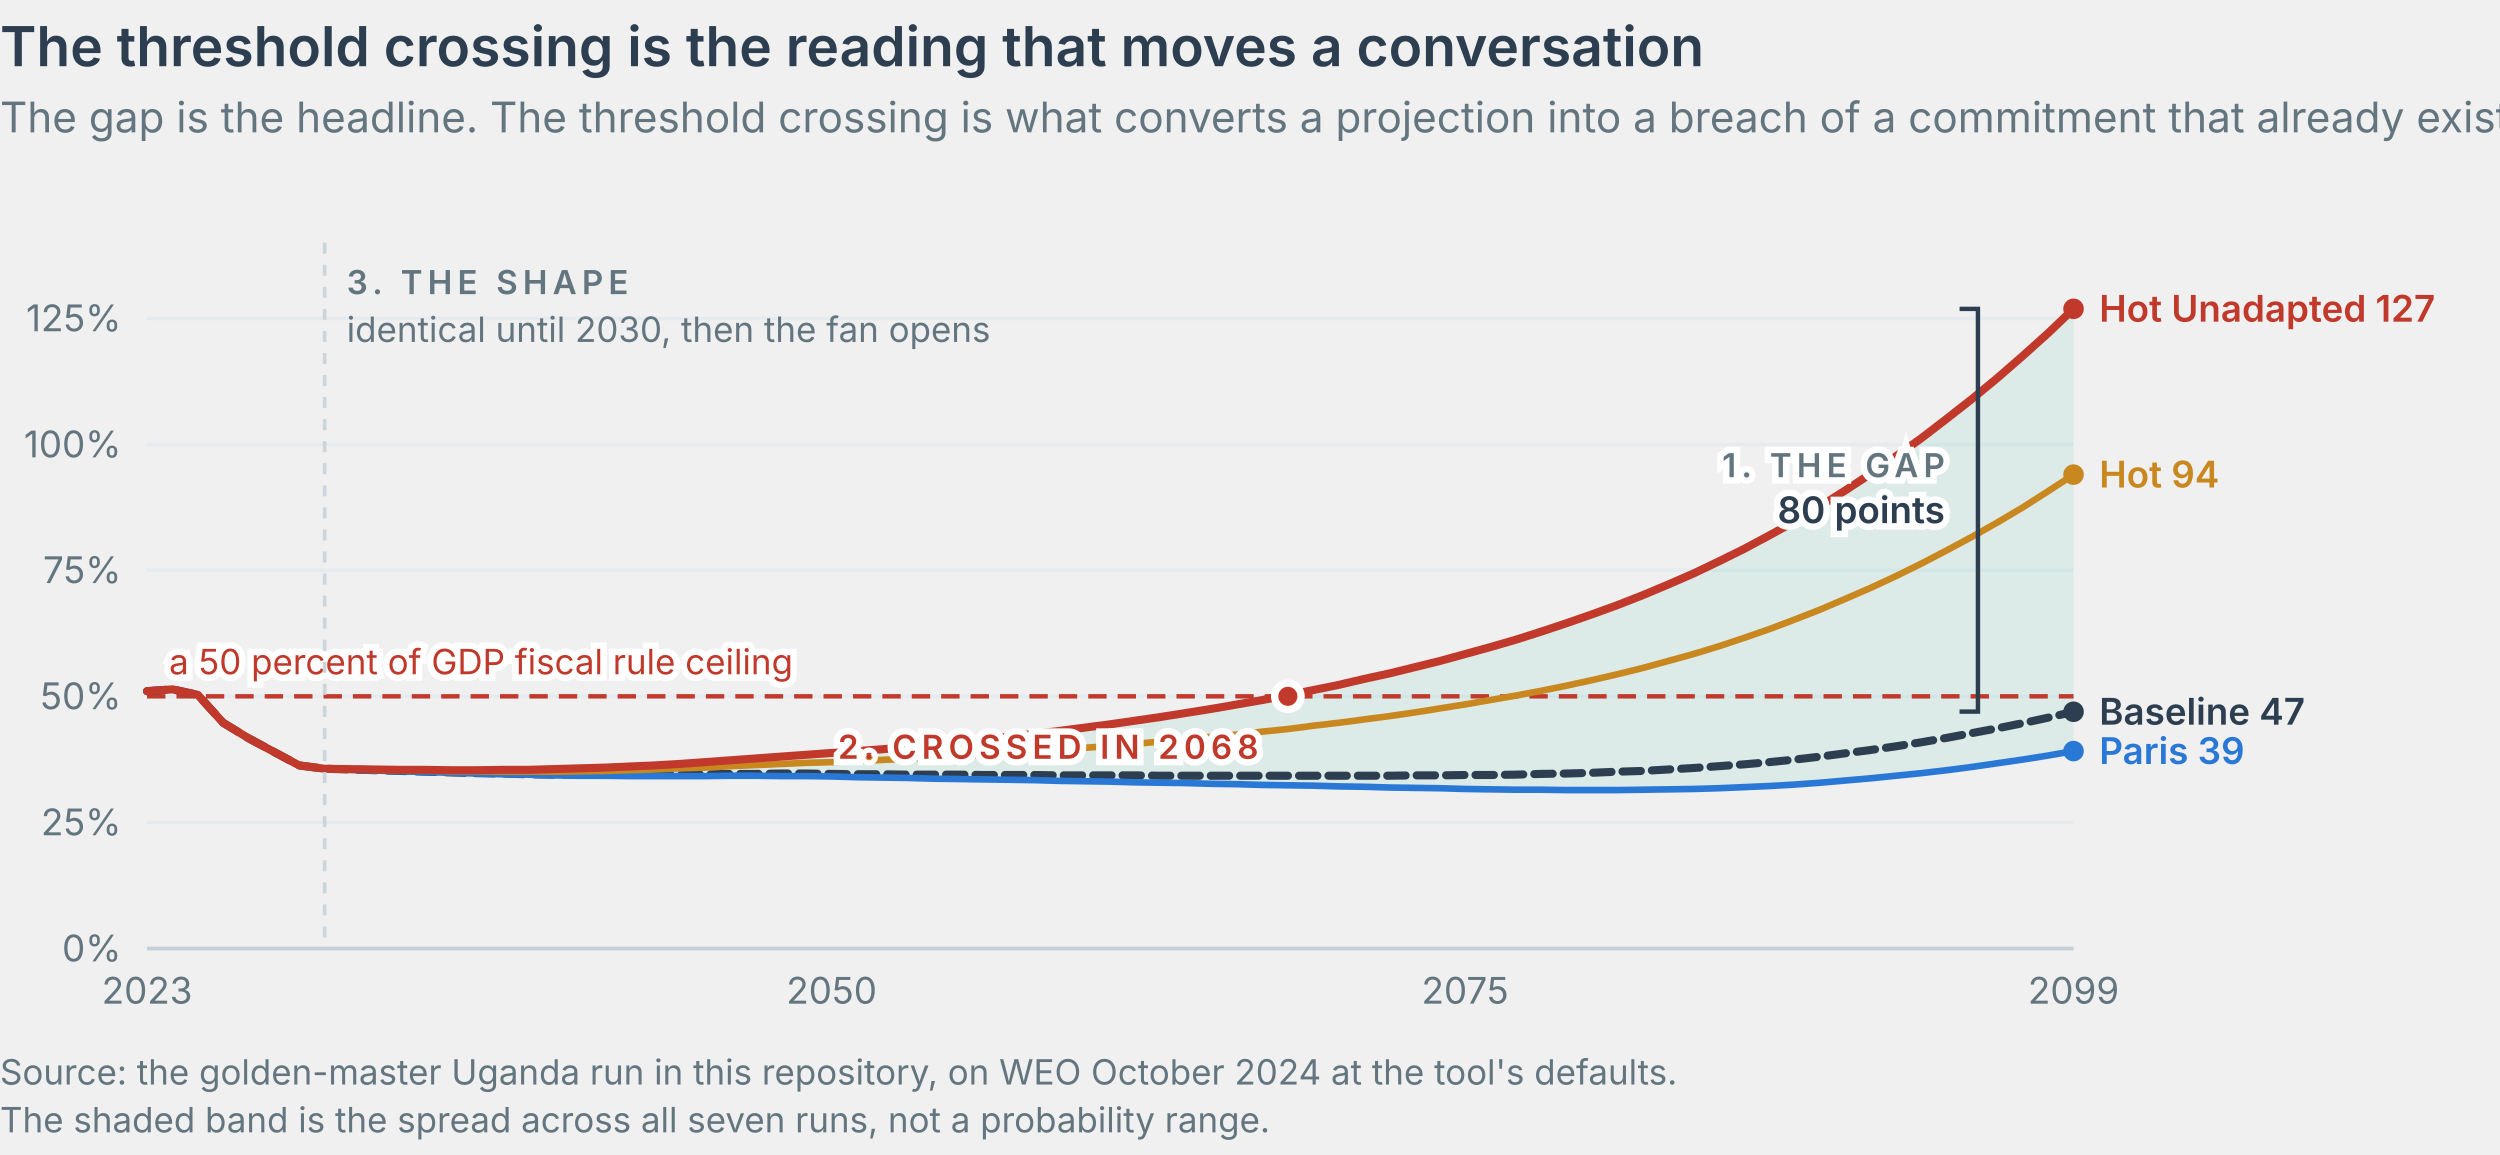
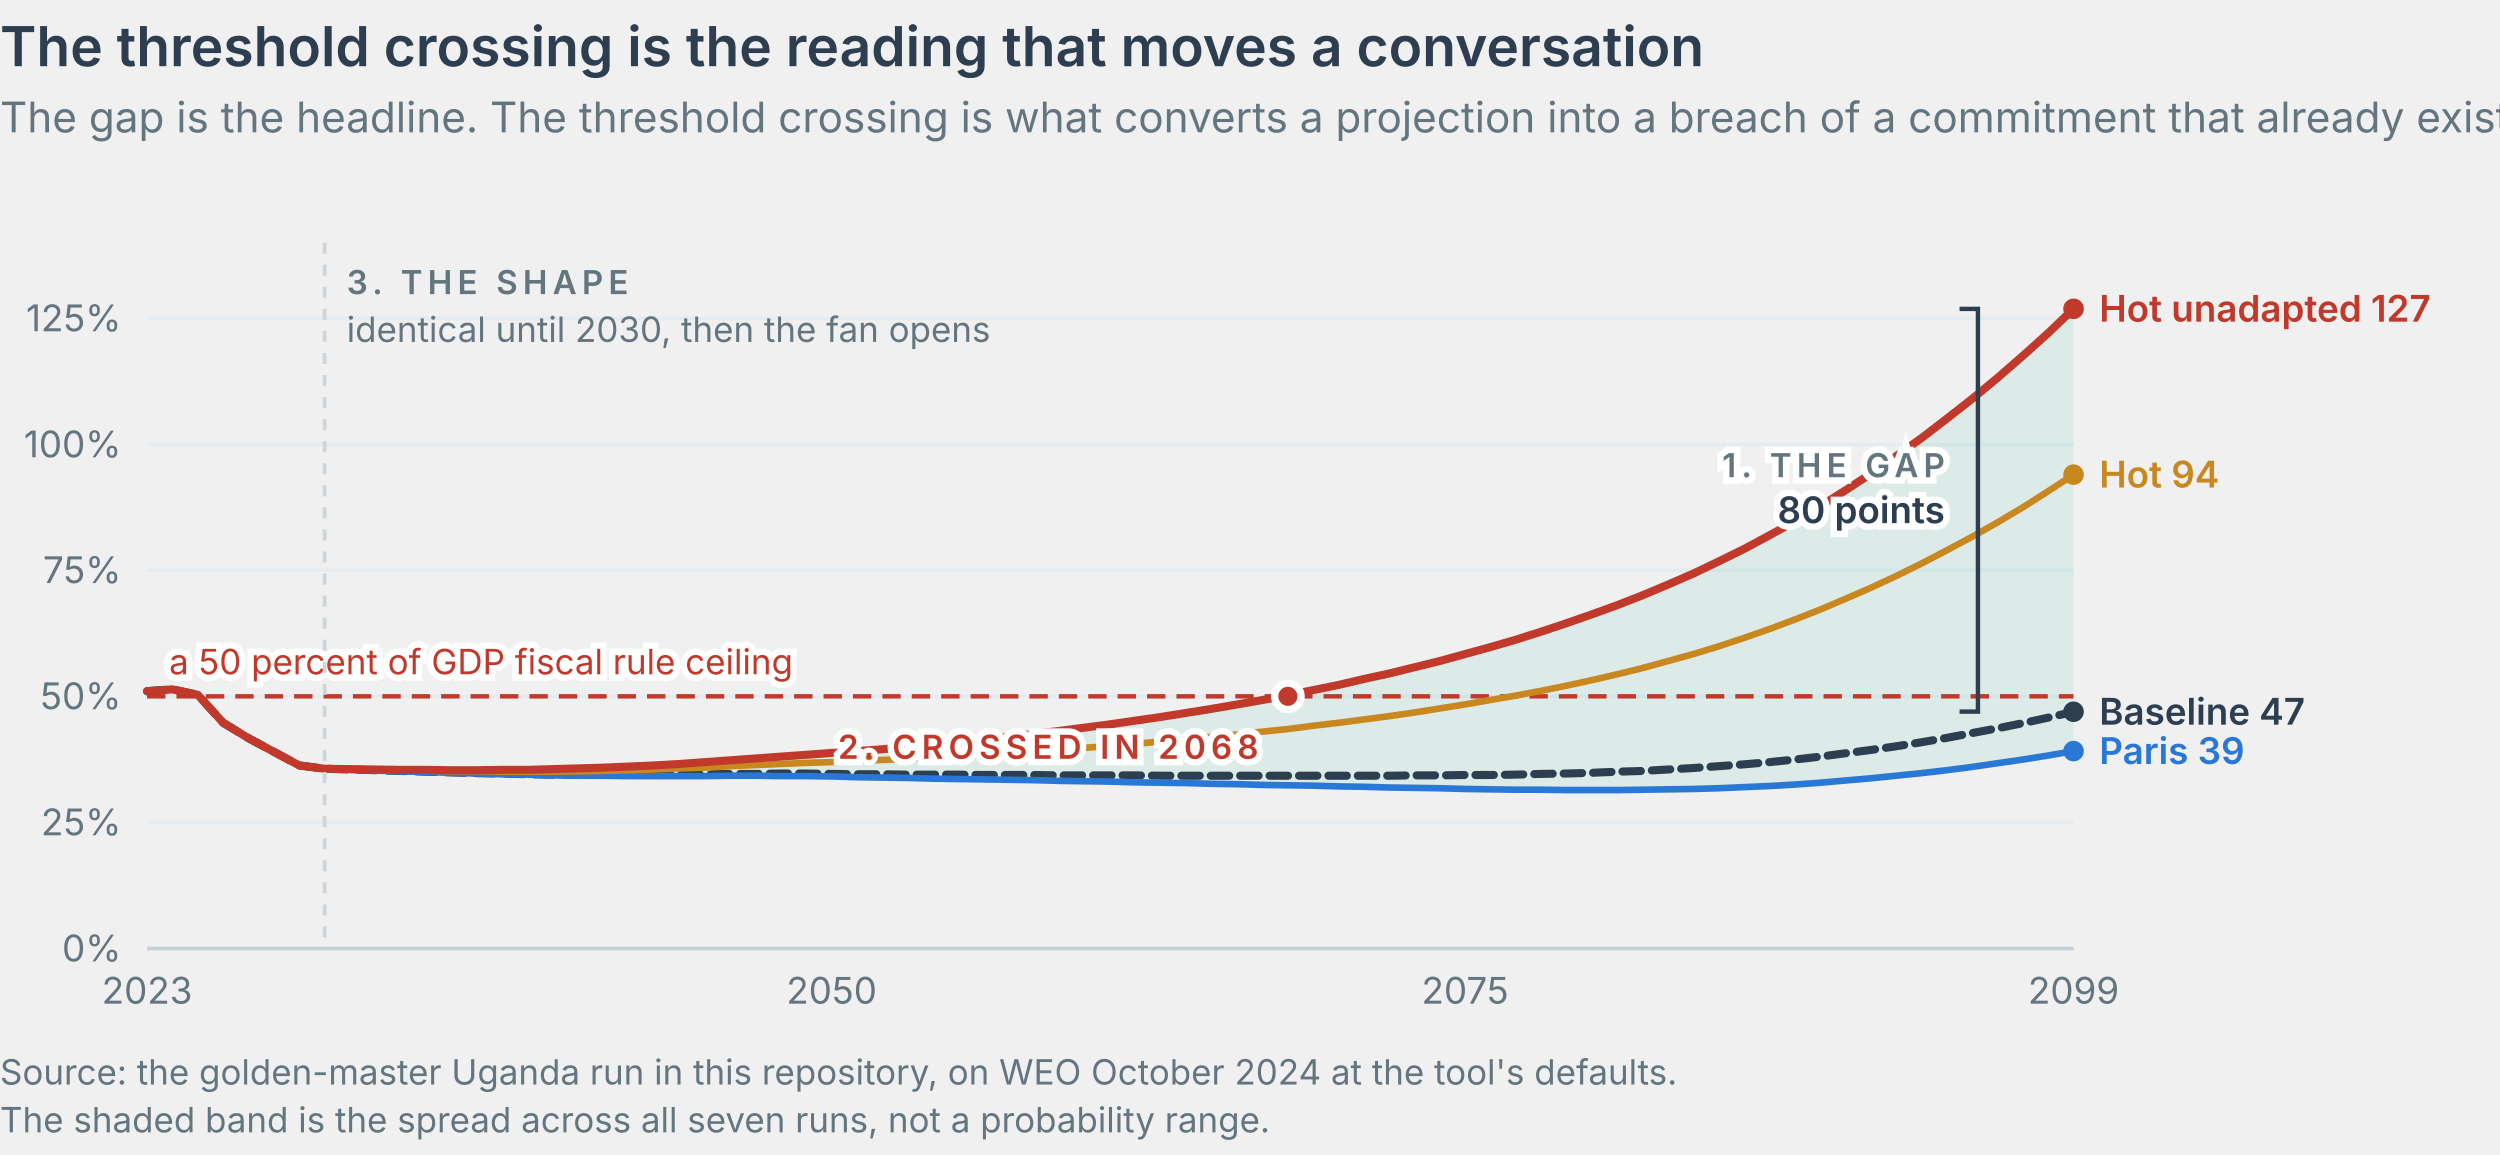
<svg xmlns="http://www.w3.org/2000/svg" viewBox="0 0 680 314" role="img" aria-label="The threshold crossing is the reading that moves a conversation. The gap is the headline. The threshold crossing is what converts a projection into a breach of a commitment that already exists." preserveAspectRatio="xMidYMid meet">
  <defs>
    <marker id="qcx-head" viewBox="0 0 10 10" refX="9" refY="5" markerWidth="6" markerHeight="6" orient="auto-start-reverse">
      <path d="M 0 1 L 9 5 L 0 9 z" fill="#CBD5DB" />
    </marker>
    <marker id="qcx-head-accent" viewBox="0 0 10 10" refX="9" refY="5" markerWidth="6" markerHeight="6" orient="auto-start-reverse">
      <path d="M 0 1 L 9 5 L 0 9 z" fill="#16A085" />
    </marker>
    <marker id="qcx-head-red" viewBox="0 0 10 10" refX="9" refY="5" markerWidth="6" markerHeight="6" orient="auto-start-reverse">
      <path d="M 0 1 L 9 5 L 0 9 z" fill="#C0392B" />
    </marker>
  </defs>
  <style>.qcx-sans{font-family:"Söhne","Inter",system-ui,-apple-system,sans-serif;}.qcx-serif{font-family:"Tiempos Headline","IBM Plex Serif",Georgia,serif;}</style>
  <text class="qcx-sans" x="0.0" y="18.0" font-size="15" font-weight="600" fill="#2C3E50" text-anchor="start">The threshold crossing is the reading that moves a conversation</text>
  <text class="qcx-sans" x="0.0" y="36.0" font-size="11.5" font-weight="400" fill="#63757F" text-anchor="start">The gap is the headline. The threshold crossing is what converts a projection into a breach of a commitment that already exists.</text>
  <line x1="40.0" y1="258.0" x2="564.0" y2="258.0" stroke="#E6EBEF" stroke-width="1" />
  <text class="qcx-sans" x="33.0" y="261.5" font-size="10" font-weight="400" fill="#63757F" text-anchor="end">0%</text>
  <line x1="40.0" y1="223.7" x2="564.0" y2="223.7" stroke="#E6EBEF" stroke-width="1" />
  <text class="qcx-sans" x="33.0" y="227.2" font-size="10" font-weight="400" fill="#63757F" text-anchor="end">25%</text>
  <line x1="40.0" y1="189.4" x2="564.0" y2="189.4" stroke="#E6EBEF" stroke-width="1" />
  <text class="qcx-sans" x="33.0" y="192.9" font-size="10" font-weight="400" fill="#63757F" text-anchor="end">50%</text>
  <line x1="40.0" y1="155.1" x2="564.0" y2="155.1" stroke="#E6EBEF" stroke-width="1" />
  <text class="qcx-sans" x="33.0" y="158.6" font-size="10" font-weight="400" fill="#63757F" text-anchor="end">75%</text>
  <line x1="40.0" y1="120.9" x2="564.0" y2="120.9" stroke="#E6EBEF" stroke-width="1" />
  <text class="qcx-sans" x="33.0" y="124.4" font-size="10" font-weight="400" fill="#63757F" text-anchor="end">100%</text>
  <line x1="40.0" y1="86.6" x2="564.0" y2="86.6" stroke="#E6EBEF" stroke-width="1" />
  <text class="qcx-sans" x="33.0" y="90.1" font-size="10" font-weight="400" fill="#63757F" text-anchor="end">125%</text>
  <line x1="40.0" y1="258.0" x2="564.0" y2="258.0" stroke="#C4CED5" stroke-width="1" />
  <text class="qcx-sans" x="40.0" y="273.0" font-size="10" font-weight="400" fill="#63757F" text-anchor="middle">2023</text>
  <text class="qcx-sans" x="226.2" y="273.0" font-size="10" font-weight="400" fill="#63757F" text-anchor="middle">2050</text>
  <text class="qcx-sans" x="398.5" y="273.0" font-size="10" font-weight="400" fill="#63757F" text-anchor="middle">2075</text>
  <text class="qcx-sans" x="564.0" y="273.0" font-size="10" font-weight="400" fill="#63757F" text-anchor="middle">2099</text>
  <polygon points="40.0,188.0 46.9,187.5 53.8,189.0 60.7,196.6 67.6,200.8 74.5,204.5 81.4,208.2 88.3,209.1 95.2,209.2 102.1,209.3 108.9,209.4 115.8,209.4 122.7,209.5 129.6,209.5 136.5,209.4 143.4,209.4 150.3,209.2 157.2,209.0 164.1,208.8 171.0,208.5 177.9,208.2 184.8,207.8 191.7,207.3 198.6,206.8 205.5,206.3 212.4,205.8 219.3,205.3 226.2,204.8 233.1,204.3 239.9,203.8 246.8,203.2 253.7,202.6 260.6,201.9 267.5,201.2 274.4,200.4 281.3,199.6 288.2,198.8 295.1,197.9 302.0,197.0 308.9,196.0 315.8,195.0 322.7,193.9 329.6,192.8 336.5,191.6 343.4,190.4 350.3,189.1 357.2,187.7 364.1,186.3 370.9,184.7 377.8,183.2 384.7,181.5 391.6,179.8 398.5,177.9 405.4,176.0 412.3,174.0 419.2,171.8 426.1,169.5 433.0,167.1 439.9,164.6 446.8,161.9 453.7,159.0 460.6,156.0 467.5,152.7 474.4,149.3 481.3,145.6 488.2,141.8 495.1,137.7 501.9,133.4 508.8,128.9 515.7,124.1 522.6,119.2 529.5,113.9 536.4,108.5 543.3,102.8 550.2,96.8 557.1,90.6 564.0,84.0 564.0,204.3 557.1,205.5 550.2,206.6 543.3,207.6 536.4,208.6 529.5,209.5 522.6,210.3 515.7,211.0 508.8,211.7 501.9,212.3 495.1,212.9 488.2,213.4 481.3,213.8 474.4,214.1 467.5,214.4 460.6,214.6 453.7,214.7 446.8,214.8 439.9,214.9 433.0,214.9 426.1,214.9 419.2,214.8 412.3,214.8 405.4,214.7 398.5,214.6 391.6,214.4 384.7,214.3 377.8,214.2 370.9,214.0 364.1,213.9 357.2,213.7 350.3,213.6 343.4,213.5 336.5,213.3 329.6,213.2 322.7,213.0 315.8,212.9 308.9,212.8 302.0,212.6 295.1,212.5 288.2,212.4 281.3,212.2 274.4,212.1 267.5,212.0 260.6,211.9 253.7,211.8 246.8,211.6 239.9,211.5 233.1,211.4 226.2,211.2 219.3,211.1 212.4,211.1 205.5,211.0 198.6,211.0 191.7,211.1 184.8,211.1 177.9,211.1 171.0,211.1 164.1,211.0 157.2,211.0 150.3,210.9 143.4,210.7 136.5,210.6 129.6,210.4 122.7,210.2 115.8,210.0 108.9,209.8 102.1,209.6 95.2,209.4 88.3,209.1 81.4,208.2 74.5,204.5 67.6,200.8 60.7,196.6 53.8,189.0 46.9,187.5 40.0,188.0" fill="#1ABC9C" fill-opacity="0.09" />
  <line x1="40.0" y1="189.4" x2="564.0" y2="189.4" stroke="#C0392B" stroke-width="1.2" stroke-dasharray="5 3" />
  <text class="qcx-sans" x="46.0" y="183.4" font-size="9.5" font-weight="400" fill="#C0392B" text-anchor="start" stroke="#FFFFFF" stroke-width="3.5" paint-order="stroke">a 50 percent of GDP fiscal rule ceiling</text>
  <polyline points="40.0,188.0 46.9,187.5 53.8,189.0 60.7,196.6 67.6,200.8 74.5,204.5 81.4,208.2 88.3,209.1 95.2,209.3 102.1,209.5 108.9,209.7 115.8,209.9 122.7,210.1 129.6,210.3 136.5,210.4 143.4,210.6 150.3,210.7 157.2,210.7 164.1,210.8 171.0,210.7 177.9,210.7 184.8,210.7 191.7,210.6 198.6,210.5 205.5,210.5 212.4,210.4 219.3,210.4 226.2,210.5 233.1,210.6 239.9,210.6 246.8,210.7 253.7,210.7 260.6,210.7 267.5,210.8 274.4,210.8 281.3,210.8 288.2,210.9 295.1,210.9 302.0,210.9 308.9,210.9 315.8,211.0 322.7,211.0 329.6,211.0 336.5,211.0 343.4,211.0 350.3,211.0 357.2,211.0 364.1,211.0 370.9,211.0 377.8,211.0 384.7,210.9 391.6,210.9 398.5,210.8 405.4,210.8 412.3,210.7 419.2,210.5 426.1,210.4 433.0,210.2 439.9,209.9 446.8,209.7 453.7,209.3 460.6,208.9 467.5,208.4 474.4,207.9 481.3,207.3 488.2,206.6 495.1,205.8 501.9,204.9 508.8,204.0 515.7,203.0 522.6,201.9 529.5,200.7 536.4,199.4 543.3,198.1 550.2,196.7 557.1,195.2 564.0,193.6" fill="none" stroke="#2C3E50" stroke-width="2.2" stroke-linejoin="round" stroke-linecap="round" stroke-dasharray="5 3" />
  <circle cx="564.0" cy="193.6" r="2.8" fill="#2C3E50" />
  <text class="qcx-sans" x="571.0" y="197.1" font-size="10" font-weight="600" fill="#2C3E50" text-anchor="start">Baseline 47</text>
  <polyline points="40.0,188.0 46.9,187.5 53.8,189.0 60.7,196.6 67.6,200.8 74.5,204.5 81.4,208.2 88.3,209.1 95.2,209.4 102.1,209.6 108.9,209.8 115.8,210.0 122.7,210.2 129.6,210.4 136.5,210.6 143.4,210.7 150.3,210.9 157.2,211.0 164.1,211.0 171.0,211.1 177.9,211.1 184.8,211.1 191.7,211.1 198.6,211.0 205.5,211.0 212.4,211.1 219.3,211.1 226.2,211.2 233.1,211.4 239.9,211.5 246.8,211.6 253.7,211.8 260.6,211.9 267.5,212.0 274.4,212.1 281.3,212.2 288.2,212.4 295.1,212.5 302.0,212.6 308.9,212.8 315.8,212.9 322.7,213.0 329.6,213.2 336.5,213.3 343.4,213.5 350.3,213.6 357.2,213.7 364.1,213.9 370.9,214.0 377.8,214.2 384.7,214.3 391.6,214.4 398.5,214.6 405.4,214.7 412.3,214.8 419.2,214.8 426.1,214.9 433.0,214.9 439.9,214.9 446.8,214.8 453.7,214.7 460.6,214.6 467.5,214.4 474.4,214.1 481.3,213.8 488.2,213.4 495.1,212.9 501.9,212.3 508.8,211.7 515.7,211.0 522.6,210.3 529.5,209.5 536.4,208.6 543.3,207.6 550.2,206.6 557.1,205.5 564.0,204.3" fill="none" stroke="#2a78d6" stroke-width="1.8" stroke-linejoin="round" stroke-linecap="round" />
  <circle cx="564.0" cy="204.3" r="2.8" fill="#2a78d6" />
  <text class="qcx-sans" x="571.0" y="207.8" font-size="10" font-weight="600" fill="#2a78d6" text-anchor="start">Paris 39</text>
  <polyline points="40.0,188.0 46.9,187.5 53.8,189.0 60.7,196.6 67.6,200.8 74.5,204.5 81.4,208.2 88.3,209.1 95.2,209.3 102.1,209.4 108.9,209.5 115.8,209.6 122.7,209.8 129.6,209.8 136.5,209.9 143.4,209.9 150.3,209.9 157.2,209.8 164.1,209.7 171.0,209.5 177.9,209.3 184.8,209.0 191.7,208.8 198.6,208.4 205.5,208.1 212.4,207.8 219.3,207.5 226.2,207.3 233.1,207.0 239.9,206.7 246.8,206.4 253.7,206.0 260.6,205.7 267.5,205.3 274.4,204.8 281.3,204.4 288.2,203.9 295.1,203.4 302.0,202.9 308.9,202.3 315.8,201.7 322.7,201.1 329.6,200.4 336.5,199.8 343.4,199.0 350.3,198.3 357.2,197.4 364.1,196.6 370.9,195.7 377.8,194.8 384.7,193.8 391.6,192.7 398.5,191.6 405.4,190.4 412.3,189.2 419.2,187.9 426.1,186.5 433.0,185.0 439.9,183.4 446.8,181.7 453.7,179.8 460.6,177.9 467.5,175.8 474.4,173.5 481.3,171.1 488.2,168.5 495.1,165.8 501.9,162.9 508.8,159.9 515.7,156.7 522.6,153.3 529.5,149.7 536.4,146.0 543.3,142.1 550.2,138.0 557.1,133.6 564.0,129.1" fill="none" stroke="#C9871F" stroke-width="1.8" stroke-linejoin="round" stroke-linecap="round" />
  <circle cx="564.0" cy="129.1" r="2.8" fill="#C9871F" />
  <text class="qcx-sans" x="571.0" y="132.6" font-size="10" font-weight="600" fill="#C9871F" text-anchor="start">Hot 94</text>
  <polyline points="40.0,188.0 46.9,187.5 53.8,189.0 60.7,196.6 67.6,200.8 74.5,204.5 81.4,208.2 88.3,209.1 95.2,209.2 102.1,209.3 108.9,209.4 115.8,209.4 122.7,209.5 129.6,209.5 136.5,209.4 143.4,209.4 150.3,209.2 157.2,209.0 164.1,208.8 171.0,208.5 177.9,208.2 184.8,207.8 191.7,207.3 198.6,206.8 205.5,206.3 212.4,205.8 219.3,205.3 226.2,204.8 233.1,204.3 239.9,203.8 246.8,203.2 253.7,202.6 260.6,201.9 267.5,201.2 274.4,200.4 281.3,199.6 288.2,198.8 295.1,197.9 302.0,197.0 308.9,196.0 315.8,195.0 322.7,193.9 329.6,192.8 336.5,191.6 343.4,190.4 350.3,189.1 357.2,187.7 364.1,186.3 370.9,184.7 377.8,183.2 384.7,181.5 391.6,179.8 398.5,177.9 405.4,176.0 412.3,174.0 419.2,171.8 426.1,169.5 433.0,167.1 439.9,164.6 446.8,161.9 453.7,159.0 460.6,156.0 467.5,152.7 474.4,149.3 481.3,145.6 488.2,141.8 495.1,137.7 501.9,133.4 508.8,128.9 515.7,124.1 522.6,119.2 529.5,113.9 536.4,108.5 543.3,102.8 550.2,96.8 557.1,90.6 564.0,84.0" fill="none" stroke="#C0392B" stroke-width="2.2" stroke-linejoin="round" stroke-linecap="round" />
  <circle cx="564.0" cy="84.0" r="2.8" fill="#C0392B" />
-   <text class="qcx-sans" x="571.0" y="87.5" font-size="10" font-weight="600" fill="#C0392B" text-anchor="start">Hot Unadapted 127</text>
+   <text class="qcx-sans" x="571.0" y="87.5" font-size="10" font-weight="600" fill="#C0392B" text-anchor="start">Hot unadapted 127</text>
  <path d="M533.0 84.021 H538.0 V193.557 H533.0" fill="none" stroke="#2C3E50" stroke-width="1.2" />
  <text class="qcx-sans" x="529.0" y="142.3" font-size="10" font-weight="600" fill="#2C3E50" text-anchor="end" stroke="#FFFFFF" stroke-width="3.5" paint-order="stroke">80 points</text>
  <text class="qcx-sans" x="529.0" y="129.8" font-size="9" font-weight="600" fill="#63757F" text-anchor="end" letter-spacing="1.4" stroke="#FFFFFF" stroke-width="3.5" paint-order="stroke">1. THE GAP</text>
  <circle cx="350.3" cy="189.4" r="3.6" fill="#C0392B" stroke="#FFFFFF" stroke-width="2" />
  <text class="qcx-sans" x="342.3" y="206.4" font-size="9" font-weight="600" fill="#C0392B" text-anchor="end" letter-spacing="1.4" stroke="#FFFFFF" stroke-width="3.5" paint-order="stroke">2. CROSSED IN 2068</text>
  <line x1="88.3" y1="66.0" x2="88.3" y2="258.0" stroke="#CBD5DB" stroke-width="1" stroke-dasharray="3 3" />
  <text class="qcx-sans" x="94.3" y="80.0" font-size="9" font-weight="600" fill="#63757F" text-anchor="start" letter-spacing="1.4">3. THE SHAPE</text>
  <text class="qcx-sans" x="94.3" y="93.0" font-size="9.5" font-weight="400" fill="#63757F" text-anchor="start">identical until 2030, then the fan opens</text>
  <text class="qcx-sans" x="0.0" y="295.0" font-size="9.5" font-weight="400" fill="#63757F" text-anchor="start">Source: the golden-master Uganda run in this repository, on WEO October 2024 at the tool's defaults.</text>
  <text class="qcx-sans" x="0.0" y="308.0" font-size="9.5" font-weight="400" fill="#63757F" text-anchor="start">The shaded band is the spread across all seven runs, not a probability range.</text>
</svg>
